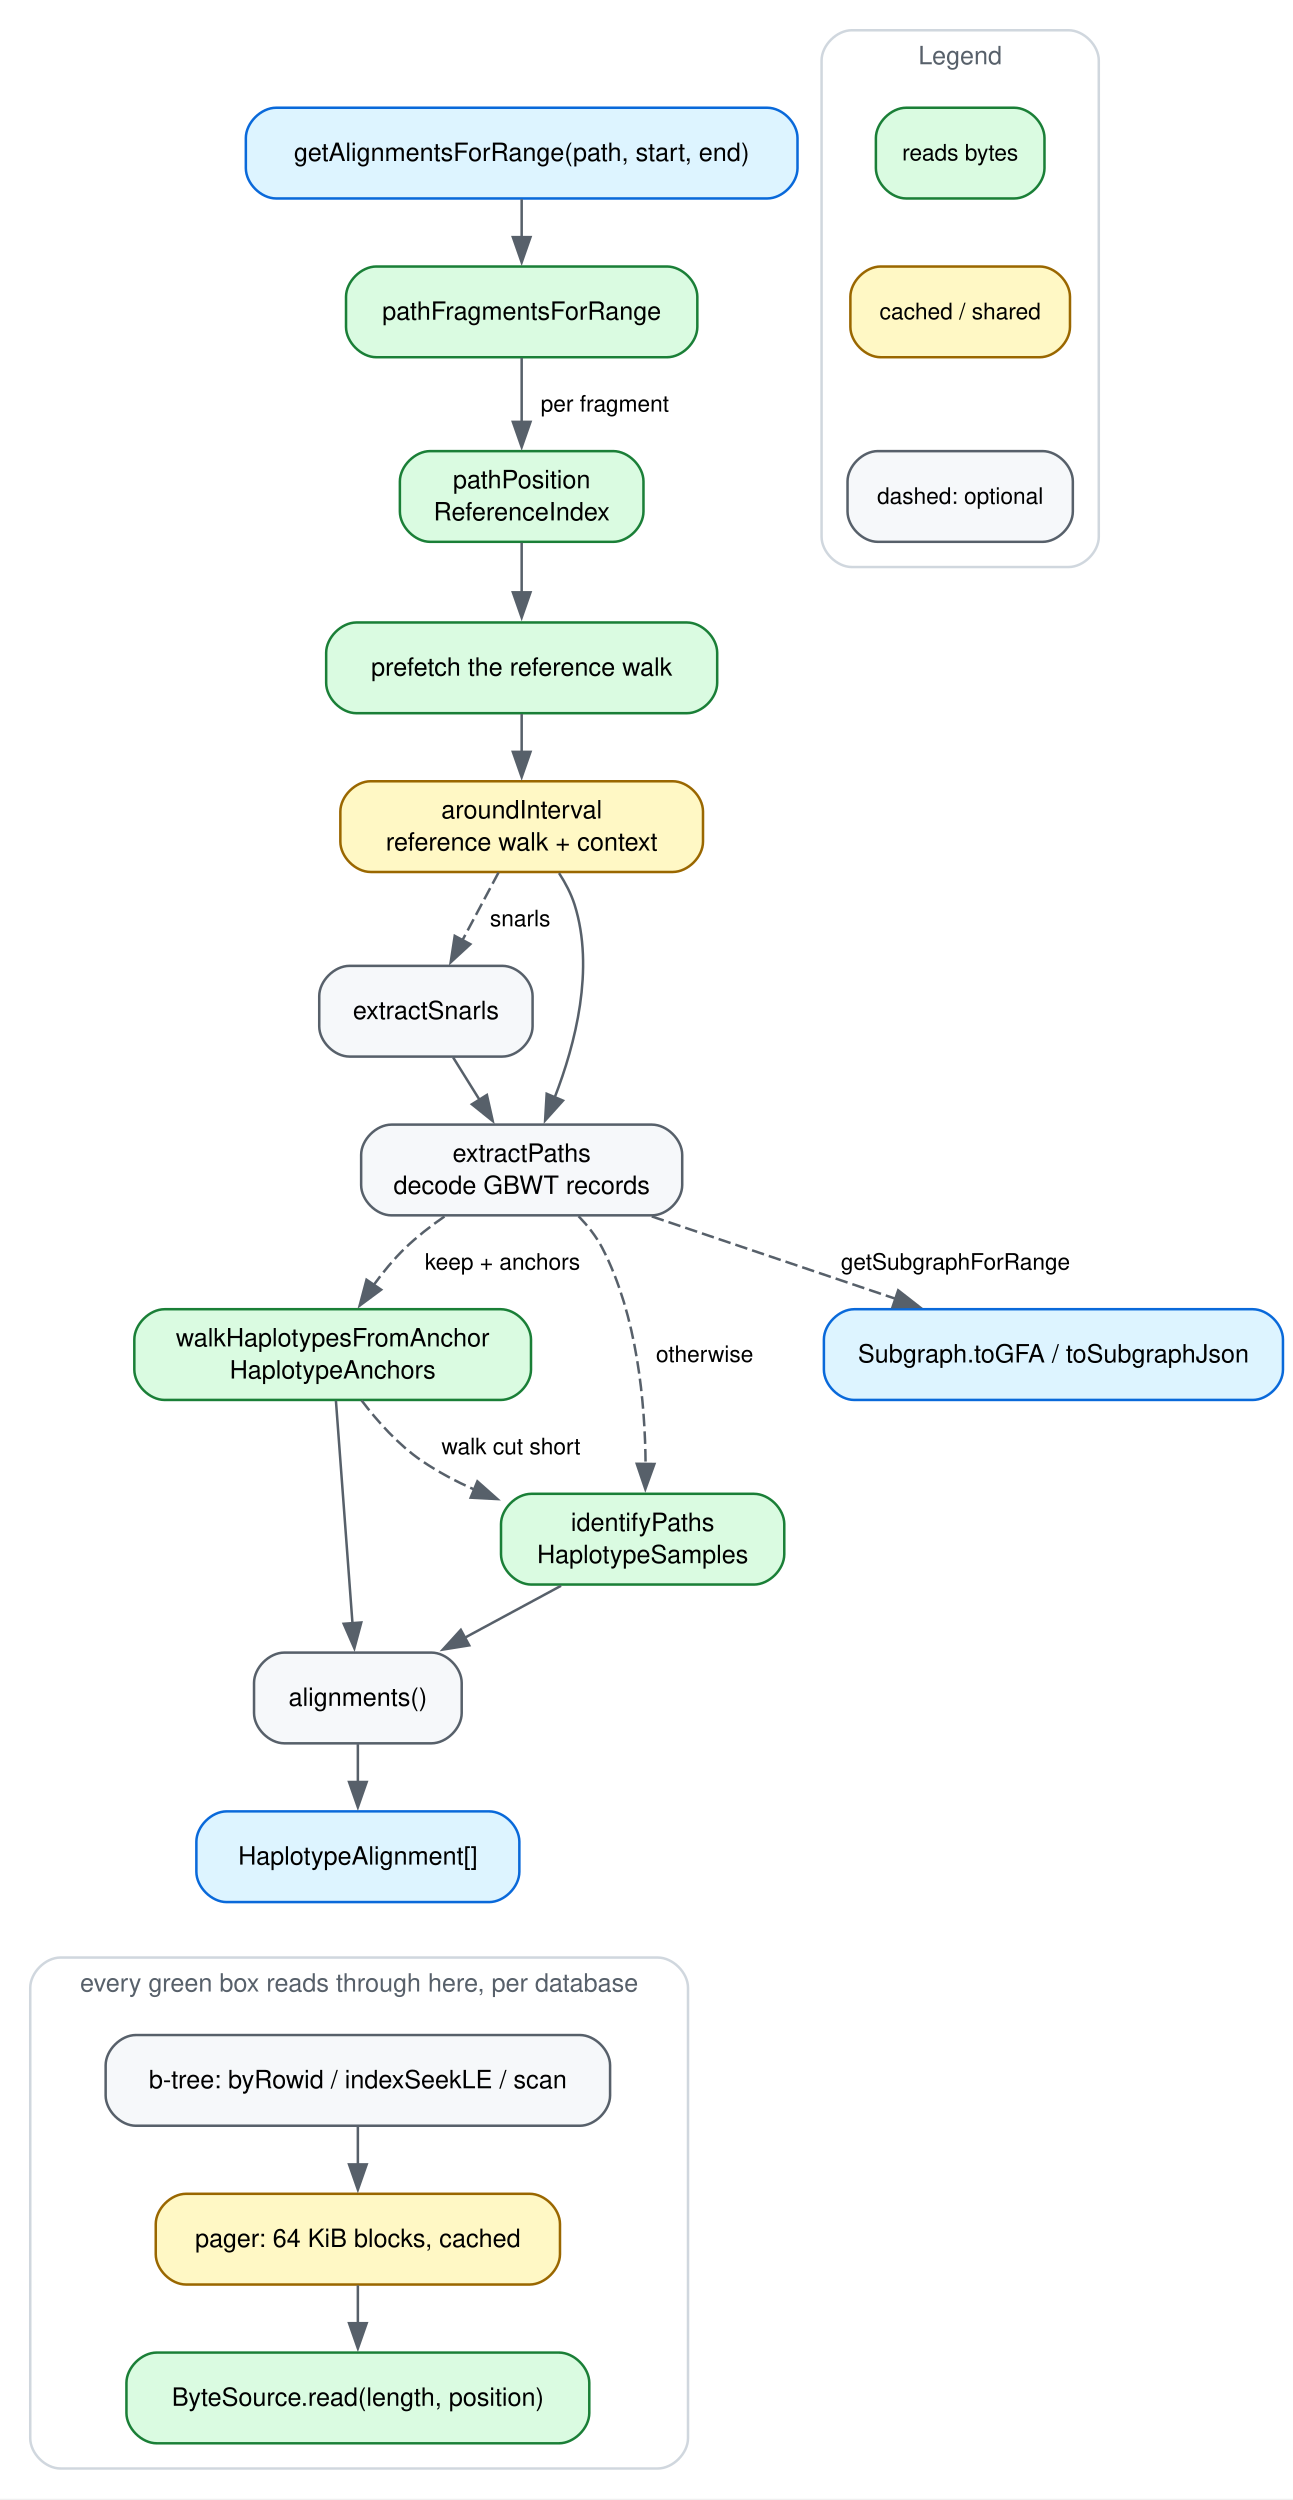
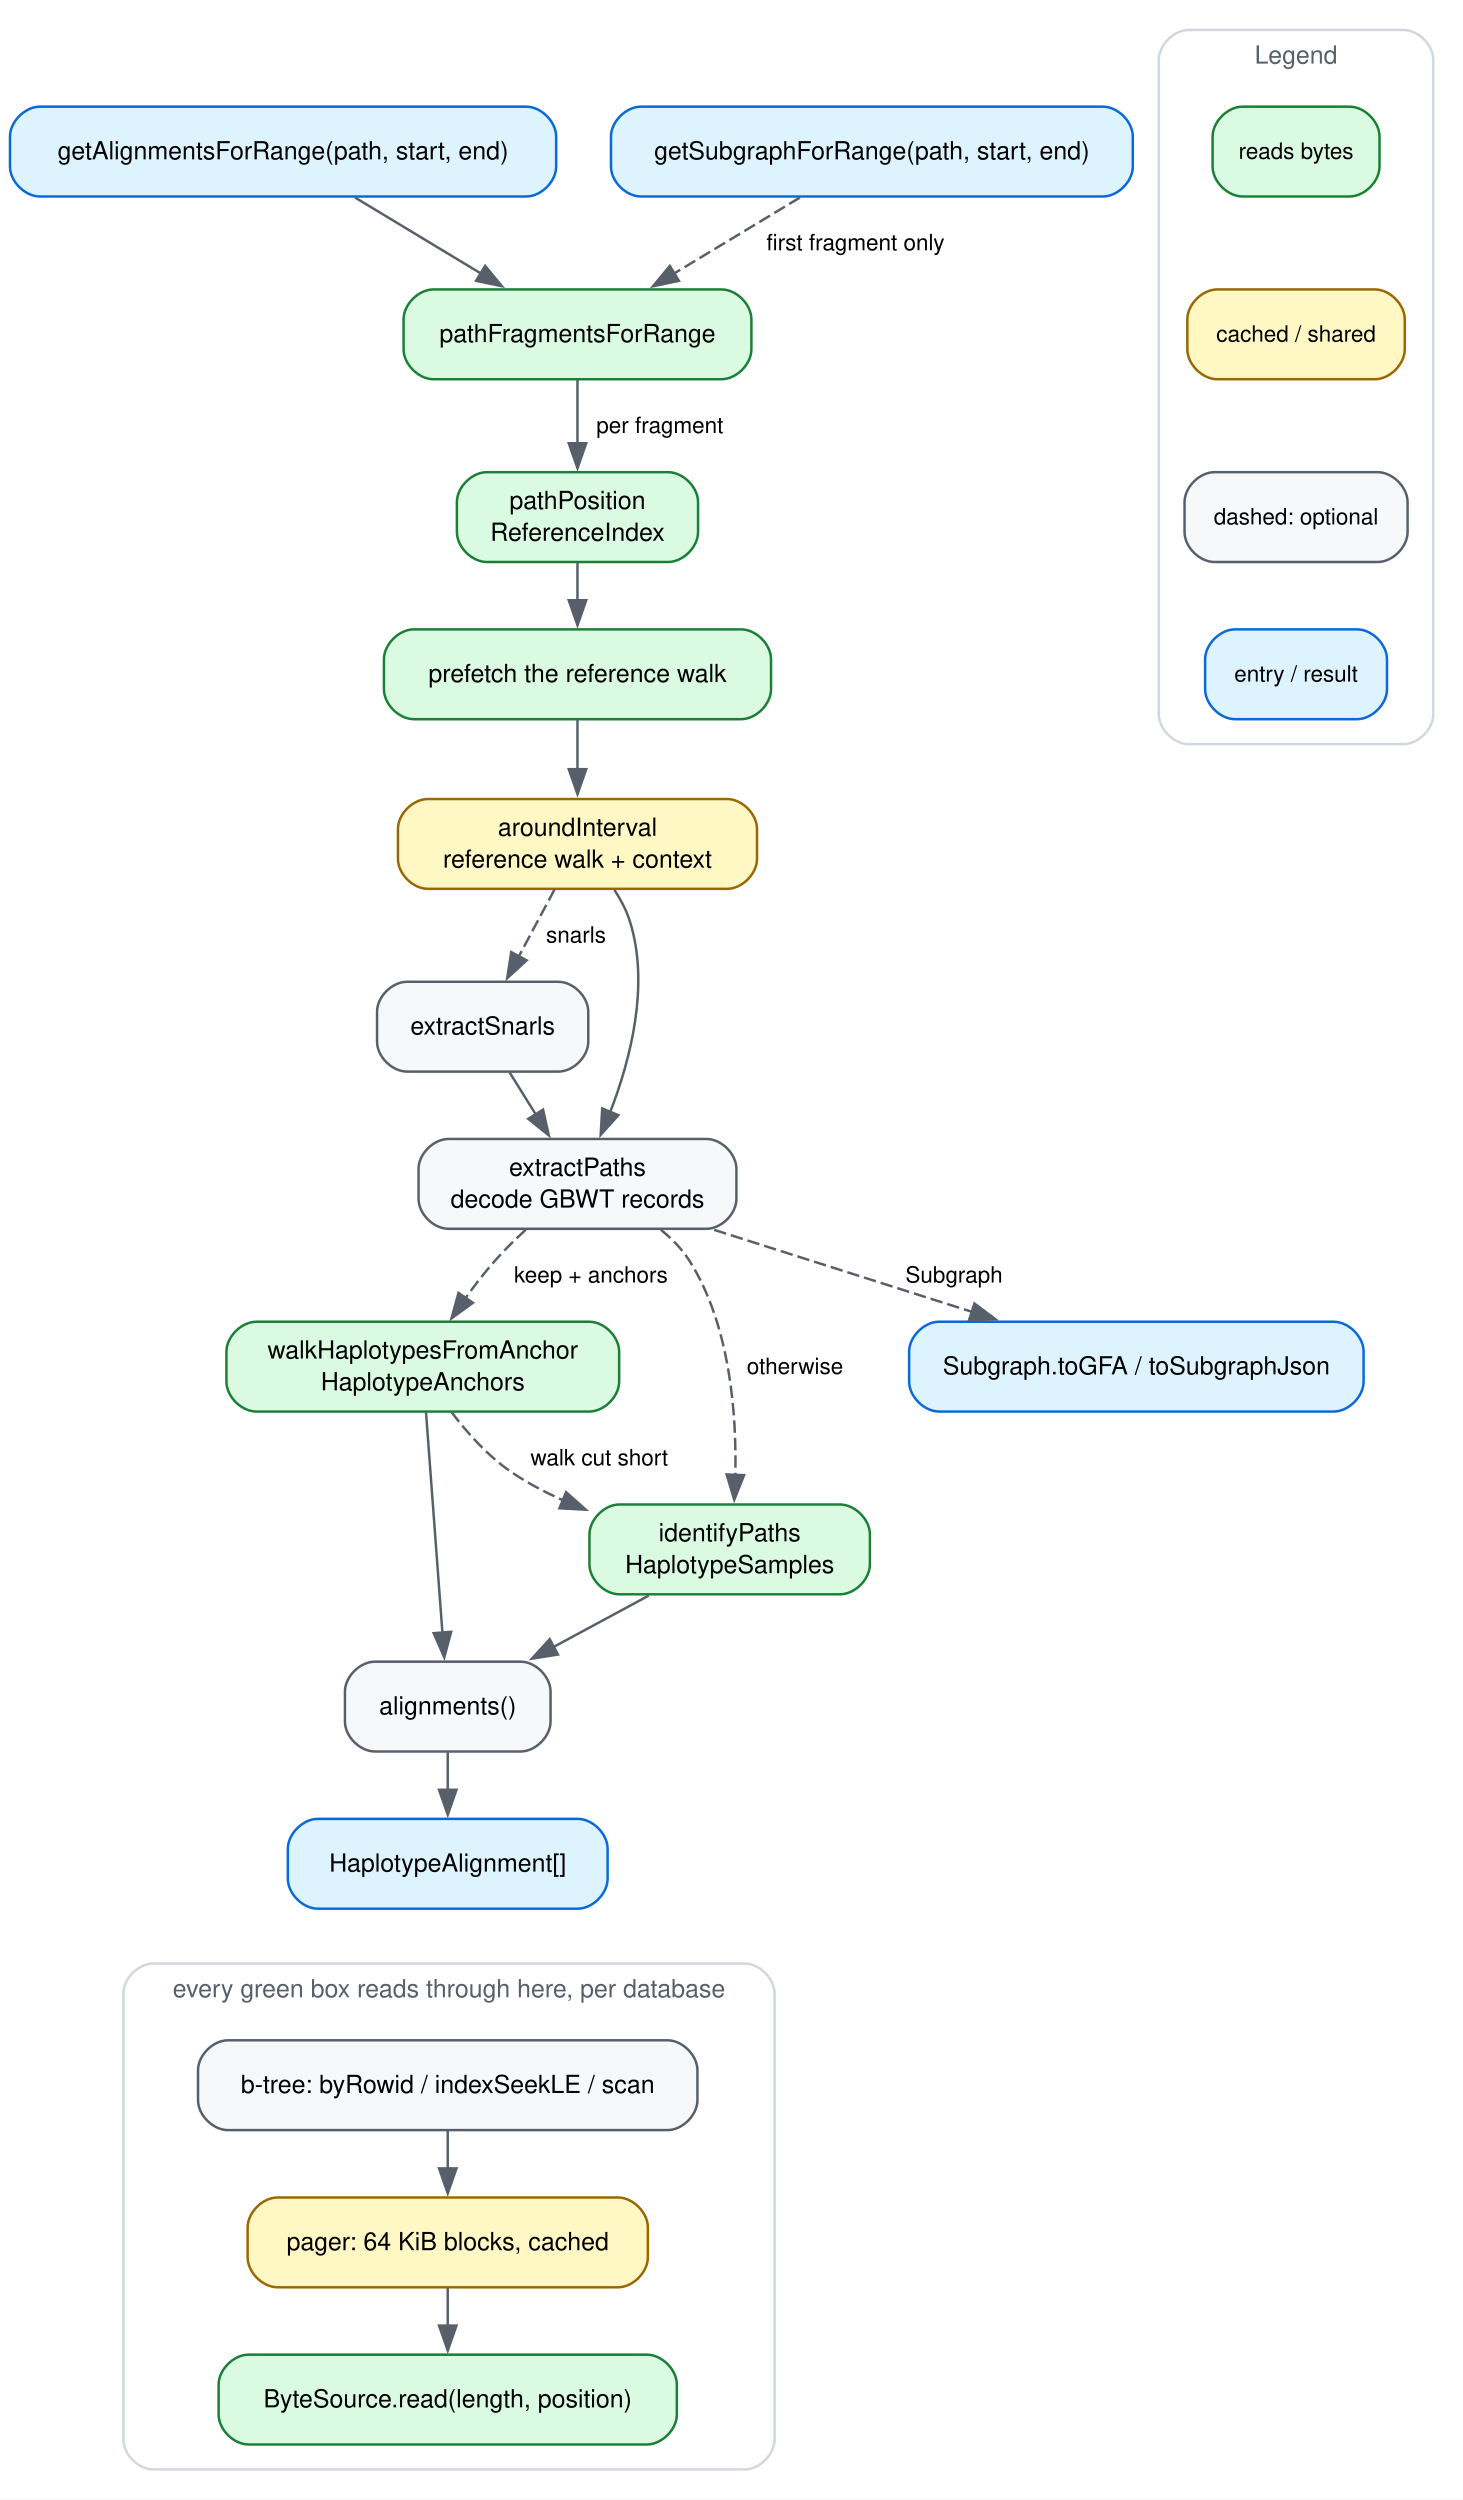
- <svg xmlns="http://www.w3.org/2000/svg" width="513pt" height="992pt" viewBox="0.00 0.00 513.00 992.00">
-   <g id="graph0" class="graph" transform="scale(1 1) rotate(0) translate(4 987.5)">
-     <polygon fill="white" stroke="none" points="-4,4 -4,-987.5 509.08,-987.5 509.08,4 -4,4" />
+ <svg xmlns="http://www.w3.org/2000/svg" width="586pt" height="1002pt" viewBox="0.00 0.00 586.00 1002.00">
+   <g id="graph0" class="graph" transform="scale(1 1) rotate(0) translate(4 997.75)">
+     <polygon fill="white" stroke="none" points="-4,4 -4,-997.75 582.46,-997.75 582.46,4 -4,4" />
    <g id="clust1" class="cluster">
-       <path fill="white" stroke="#d0d7de" d="M20,-8C20,-8 257,-8 257,-8 263,-8 269,-14 269,-20 269,-20 269,-198.75 269,-198.75 269,-204.75 263,-210.75 257,-210.75 257,-210.75 20,-210.75 20,-210.75 14,-210.75 8,-204.75 8,-198.75 8,-198.75 8,-20 8,-20 8,-14 14,-8 20,-8" />
-       <text xml:space="preserve" text-anchor="middle" x="138.5" y="-197.25" font-family="Helvetica,sans-Serif" font-size="10.00" fill="#57606a">every green box reads through here, per database</text>
+       <path fill="white" stroke="#d0d7de" d="M57.45,-8C57.45,-8 294.46,-8 294.46,-8 300.45,-8 306.45,-14 306.45,-20 306.45,-20 306.45,-198.75 306.45,-198.75 306.45,-204.75 300.45,-210.75 294.45,-210.75 294.45,-210.75 57.45,-210.75 57.45,-210.75 51.45,-210.75 45.45,-204.75 45.45,-198.75 45.45,-198.75 45.45,-20 45.45,-20 45.45,-14 51.45,-8 57.45,-8" />
+       <text xml:space="preserve" text-anchor="middle" x="175.95" y="-197.25" font-family="Helvetica,sans-Serif" font-size="10.00" fill="#57606a">every green box reads through here, per database</text>
    </g>
    <g id="clust2" class="cluster">
-       <path fill="white" stroke="#d0d7de" d="M334,-762.5C334,-762.5 420,-762.5 420,-762.5 426,-762.5 432,-768.5 432,-774.5 432,-774.5 432,-963.5 432,-963.5 432,-969.5 426,-975.5 420,-975.5 420,-975.5 334,-975.5 334,-975.5 328,-975.5 322,-969.5 322,-963.5 322,-963.5 322,-774.5 322,-774.5 322,-768.5 328,-762.5 334,-762.5" />
-       <text xml:space="preserve" text-anchor="middle" x="377" y="-962" font-family="Helvetica,sans-Serif" font-size="10.00" fill="#57606a">Legend</text>
+       <path fill="white" stroke="#d0d7de" d="M472.45,-699.5C472.45,-699.5 558.46,-699.5 558.46,-699.5 564.46,-699.5 570.46,-705.5 570.46,-711.5 570.46,-711.5 570.46,-973.75 570.46,-973.75 570.46,-979.75 564.46,-985.75 558.46,-985.75 558.46,-985.75 472.45,-985.75 472.45,-985.75 466.45,-985.75 460.45,-979.75 460.45,-973.75 460.45,-973.75 460.45,-711.5 460.45,-711.5 460.45,-705.5 466.45,-699.5 472.45,-699.5" />
+       <text xml:space="preserve" text-anchor="middle" x="515.46" y="-972.25" font-family="Helvetica,sans-Serif" font-size="10.00" fill="#57606a">Legend</text>
    </g>
    <g id="node1" class="node">
-       <path fill="#ddf4ff" stroke="#0969da" d="M300.45,-944.75C300.45,-944.75 105.55,-944.75 105.55,-944.75 99.55,-944.75 93.55,-938.75 93.55,-932.75 93.55,-932.75 93.55,-920.75 93.55,-920.75 93.55,-914.75 99.55,-908.75 105.55,-908.75 105.55,-908.75 300.45,-908.75 300.45,-908.75 306.45,-908.75 312.45,-914.75 312.45,-920.75 312.45,-920.75 312.45,-932.75 312.45,-932.75 312.45,-938.75 306.45,-944.75 300.45,-944.75" />
-       <text xml:space="preserve" text-anchor="middle" x="203" y="-923.62" font-family="Helvetica,sans-Serif" font-size="10.00">getAlignmentsForRange(path, start, end)</text>
+       <path fill="#ddf4ff" stroke="#0969da" d="M206.91,-955C206.91,-955 12,-955 12,-955 6,-955 0,-949 0,-943 0,-943 0,-931 0,-931 0,-925 6,-919 12,-919 12,-919 206.91,-919 206.91,-919 212.91,-919 218.91,-925 218.91,-931 218.91,-931 218.91,-943 218.91,-943 218.91,-949 212.91,-955 206.91,-955" />
+       <text xml:space="preserve" text-anchor="middle" x="109.45" y="-933.88" font-family="Helvetica,sans-Serif" font-size="10.00">getAlignmentsForRange(path, start, end)</text>
    </g>
    <g id="node2" class="node">
-       <path fill="#dafbe1" stroke="#1a7f37" d="M260.7,-881.75C260.7,-881.75 145.3,-881.75 145.3,-881.75 139.3,-881.75 133.3,-875.75 133.3,-869.75 133.3,-869.75 133.3,-857.75 133.3,-857.75 133.3,-851.75 139.3,-845.75 145.3,-845.75 145.3,-845.75 260.7,-845.75 260.7,-845.75 266.7,-845.75 272.7,-851.75 272.7,-857.75 272.7,-857.75 272.7,-869.75 272.7,-869.75 272.7,-875.75 266.7,-881.75 260.7,-881.75" />
-       <text xml:space="preserve" text-anchor="middle" x="203" y="-860.62" font-family="Helvetica,sans-Serif" font-size="10.00">pathFragmentsForRange</text>
+       <path fill="#dafbe1" stroke="#1a7f37" d="M285.16,-881.75C285.16,-881.75 169.75,-881.75 169.75,-881.75 163.75,-881.75 157.75,-875.75 157.75,-869.75 157.75,-869.75 157.75,-857.75 157.75,-857.75 157.75,-851.75 163.75,-845.75 169.75,-845.75 169.75,-845.75 285.16,-845.75 285.16,-845.75 291.16,-845.75 297.16,-851.75 297.16,-857.75 297.16,-857.75 297.16,-869.75 297.16,-869.75 297.16,-875.75 291.16,-881.75 285.16,-881.75" />
+       <text xml:space="preserve" text-anchor="middle" x="227.45" y="-860.62" font-family="Helvetica,sans-Serif" font-size="10.00">pathFragmentsForRange</text>
    </g>
    <g id="edge1" class="edge">
-       <path fill="none" stroke="#57606a" d="M203,-908.43C203,-903.63 203,-898.28 203,-893.02" />
-       <polygon fill="#57606a" stroke="#57606a" points="206.5,-893.41 203,-883.41 199.5,-893.41 206.5,-893.41" />
+       <path fill="none" stroke="#57606a" d="M138.32,-918.57C153.46,-909.43 172.23,-898.1 188.63,-888.2" />
+       <polygon fill="#57606a" stroke="#57606a" points="190.43,-891.19 197.18,-883.03 186.81,-885.2 190.43,-891.19" />
    </g>
    <g id="node3" class="node">
-       <path fill="#dafbe1" stroke="#1a7f37" d="M239.33,-808.5C239.33,-808.5 166.67,-808.5 166.67,-808.5 160.67,-808.5 154.67,-802.5 154.67,-796.5 154.67,-796.5 154.67,-784.5 154.67,-784.5 154.67,-778.5 160.67,-772.5 166.67,-772.5 166.67,-772.5 239.33,-772.5 239.33,-772.5 245.33,-772.5 251.33,-778.5 251.33,-784.5 251.33,-784.5 251.33,-796.5 251.33,-796.5 251.33,-802.5 245.33,-808.5 239.33,-808.5" />
-       <text xml:space="preserve" text-anchor="middle" x="203" y="-793.75" font-family="Helvetica,sans-Serif" font-size="10.00">pathPosition</text>
-       <text xml:space="preserve" text-anchor="middle" x="203" y="-781" font-family="Helvetica,sans-Serif" font-size="10.00">ReferenceIndex</text>
+       <path fill="#dafbe1" stroke="#1a7f37" d="M263.78,-808.5C263.78,-808.5 191.12,-808.5 191.12,-808.5 185.12,-808.5 179.12,-802.5 179.12,-796.5 179.12,-796.5 179.12,-784.5 179.12,-784.5 179.12,-778.5 185.12,-772.5 191.12,-772.5 191.12,-772.5 263.78,-772.5 263.78,-772.5 269.78,-772.5 275.78,-778.5 275.78,-784.5 275.78,-784.5 275.78,-796.5 275.78,-796.5 275.78,-802.5 269.78,-808.5 263.78,-808.5" />
+       <text xml:space="preserve" text-anchor="middle" x="227.45" y="-793.75" font-family="Helvetica,sans-Serif" font-size="10.00">pathPosition</text>
+       <text xml:space="preserve" text-anchor="middle" x="227.45" y="-781" font-family="Helvetica,sans-Serif" font-size="10.00">ReferenceIndex</text>
+     </g>
+     <g id="edge3" class="edge">
+       <path fill="none" stroke="#57606a" d="M227.45,-845.5C227.45,-837.8 227.45,-828.52 227.45,-819.84" />
+       <polygon fill="#57606a" stroke="#57606a" points="230.96,-820.1 227.46,-810.1 223.96,-820.1 230.96,-820.1" />
+       <text xml:space="preserve" text-anchor="middle" x="260.45" y="-824.2" font-family="Helvetica,sans-Serif" font-size="9.00"> per fragment </text>
+     </g>
+     <g id="node4" class="node">
+       <path fill="#dafbe1" stroke="#1a7f37" d="M293.03,-745.5C293.03,-745.5 161.88,-745.5 161.88,-745.5 155.88,-745.5 149.88,-739.5 149.88,-733.5 149.88,-733.5 149.88,-721.5 149.88,-721.5 149.88,-715.5 155.88,-709.5 161.88,-709.5 161.88,-709.5 293.03,-709.5 293.03,-709.5 299.03,-709.5 305.03,-715.5 305.03,-721.5 305.03,-721.5 305.03,-733.5 305.03,-733.5 305.03,-739.5 299.03,-745.5 293.03,-745.5" />
+       <text xml:space="preserve" text-anchor="middle" x="227.45" y="-724.38" font-family="Helvetica,sans-Serif" font-size="10.00">prefetch the reference walk</text>
+     </g>
+     <g id="edge4" class="edge">
+       <path fill="none" stroke="#57606a" d="M227.45,-772.18C227.45,-767.38 227.45,-762.03 227.45,-756.77" />
+       <polygon fill="#57606a" stroke="#57606a" points="230.96,-757.16 227.46,-747.16 223.96,-757.16 230.96,-757.16" />
+     </g>
+     <g id="node5" class="node">
+       <path fill="#fff8c5" stroke="#9a6700" d="M287.41,-677.5C287.41,-677.5 167.5,-677.5 167.5,-677.5 161.5,-677.5 155.5,-671.5 155.5,-665.5 155.5,-665.5 155.5,-653.5 155.5,-653.5 155.5,-647.5 161.5,-641.5 167.5,-641.5 167.5,-641.5 287.41,-641.5 287.41,-641.5 293.41,-641.5 299.41,-647.5 299.41,-653.5 299.41,-653.5 299.41,-665.5 299.41,-665.5 299.41,-671.5 293.41,-677.5 287.41,-677.5" />
+       <text xml:space="preserve" text-anchor="middle" x="227.45" y="-662.75" font-family="Helvetica,sans-Serif" font-size="10.00">aroundInterval</text>
+       <text xml:space="preserve" text-anchor="middle" x="227.45" y="-650" font-family="Helvetica,sans-Serif" font-size="10.00">reference walk + context</text>
+     </g>
+     <g id="edge5" class="edge">
+       <path fill="none" stroke="#57606a" d="M227.45,-709.16C227.45,-703.07 227.45,-696.05 227.45,-689.28" />
+       <polygon fill="#57606a" stroke="#57606a" points="230.96,-689.47 227.46,-679.47 223.96,-689.47 230.96,-689.47" />
+     </g>
+     <g id="node6" class="node">
+       <path fill="#f6f8fa" stroke="#57606a" d="M219.78,-604.25C219.78,-604.25 159.12,-604.25 159.12,-604.25 153.12,-604.25 147.12,-598.25 147.12,-592.25 147.12,-592.25 147.12,-580.25 147.12,-580.25 147.12,-574.25 153.12,-568.25 159.12,-568.25 159.12,-568.25 219.78,-568.25 219.78,-568.25 225.78,-568.25 231.78,-574.25 231.78,-580.25 231.78,-580.25 231.78,-592.25 231.78,-592.25 231.78,-598.25 225.78,-604.25 219.78,-604.25" />
+       <text xml:space="preserve" text-anchor="middle" x="189.45" y="-583.12" font-family="Helvetica,sans-Serif" font-size="10.00">extractSnarls</text>
+     </g>
+     <g id="edge6" class="edge">
+       <path fill="none" stroke="#57606a" stroke-dasharray="5,2" d="M218.26,-641.25C213.96,-633.2 208.75,-623.42 203.94,-614.41" />
+       <polygon fill="#57606a" stroke="#57606a" points="207.08,-612.85 199.28,-605.67 200.9,-616.14 207.08,-612.85" />
+       <text xml:space="preserve" text-anchor="middle" x="226.86" y="-619.95" font-family="Helvetica,sans-Serif" font-size="9.00"> snarls </text>
+     </g>
+     <g id="node7" class="node">
+       <path fill="#f6f8fa" stroke="#57606a" d="M279.16,-541.25C279.16,-541.25 175.75,-541.25 175.75,-541.25 169.75,-541.25 163.75,-535.25 163.75,-529.25 163.75,-529.25 163.75,-517.25 163.75,-517.25 163.75,-511.25 169.75,-505.25 175.75,-505.25 175.75,-505.25 279.16,-505.25 279.16,-505.25 285.16,-505.25 291.16,-511.25 291.16,-517.25 291.16,-517.25 291.16,-529.25 291.16,-529.25 291.16,-535.25 285.16,-541.25 279.16,-541.25" />
+       <text xml:space="preserve" text-anchor="middle" x="227.45" y="-526.5" font-family="Helvetica,sans-Serif" font-size="10.00">extractPaths</text>
+       <text xml:space="preserve" text-anchor="middle" x="227.45" y="-513.75" font-family="Helvetica,sans-Serif" font-size="10.00">decode GBWT records</text>
+     </g>
+     <g id="edge7" class="edge">
+       <path fill="none" stroke="#57606a" d="M242.27,-641.05C244.82,-637.15 247.08,-632.87 248.45,-628.5 256.45,-603.13 248.79,-573.29 240.57,-552.05" />
+       <polygon fill="#57606a" stroke="#57606a" points="243.83,-550.78 236.75,-542.9 237.37,-553.48 243.83,-550.78" />
+     </g>
+     <g id="edge8" class="edge">
+       <path fill="none" stroke="#57606a" d="M200.24,-567.93C203.56,-562.61 207.29,-556.62 210.9,-550.82" />
+       <polygon fill="#57606a" stroke="#57606a" points="213.65,-553.02 215.97,-542.68 207.71,-549.32 213.65,-553.02" />
+     </g>
+     <g id="node8" class="node">
+       <path fill="#dafbe1" stroke="#1a7f37" d="M232.16,-468C232.16,-468 98.75,-468 98.75,-468 92.75,-468 86.75,-462 86.75,-456 86.75,-456 86.75,-444 86.75,-444 86.75,-438 92.75,-432 98.75,-432 98.75,-432 232.16,-432 232.16,-432 238.16,-432 244.16,-438 244.16,-444 244.16,-444 244.16,-456 244.16,-456 244.16,-462 238.16,-468 232.16,-468" />
+       <text xml:space="preserve" text-anchor="middle" x="165.45" y="-453.25" font-family="Helvetica,sans-Serif" font-size="10.00">walkHaplotypesFromAnchor</text>
+       <text xml:space="preserve" text-anchor="middle" x="165.45" y="-440.5" font-family="Helvetica,sans-Serif" font-size="10.00">HaplotypeAnchors</text>
+     </g>
+     <g id="edge9" class="edge">
+       <path fill="none" stroke="#57606a" stroke-dasharray="5,2" d="M206.7,-504.86C202.39,-500.89 198.01,-496.57 194.2,-492.25 190.19,-487.7 186.24,-482.58 182.61,-477.54" />
+       <polygon fill="#57606a" stroke="#57606a" points="185.52,-475.59 176.96,-469.35 179.76,-479.57 185.52,-475.59" />
+       <text xml:space="preserve" text-anchor="middle" x="232.83" y="-483.7" font-family="Helvetica,sans-Serif" font-size="9.00"> keep + anchors </text>
+     </g>
+     <g id="node9" class="node">
+       <path fill="#dafbe1" stroke="#1a7f37" d="M332.66,-394.75C332.66,-394.75 244.25,-394.75 244.25,-394.75 238.25,-394.75 232.25,-388.75 232.25,-382.75 232.25,-382.75 232.25,-370.75 232.25,-370.75 232.25,-364.75 238.25,-358.75 244.25,-358.75 244.25,-358.75 332.66,-358.75 332.66,-358.75 338.66,-358.75 344.66,-364.75 344.66,-370.75 344.66,-370.75 344.66,-382.75 344.66,-382.75 344.66,-388.75 338.66,-394.75 332.66,-394.75" />
+       <text xml:space="preserve" text-anchor="middle" x="288.45" y="-380" font-family="Helvetica,sans-Serif" font-size="10.00">identifyPaths</text>
+       <text xml:space="preserve" text-anchor="middle" x="288.45" y="-367.25" font-family="Helvetica,sans-Serif" font-size="10.00">HaplotypeSamples</text>
+     </g>
+     <g id="edge10" class="edge">
+       <path fill="none" stroke="#57606a" stroke-dasharray="5,2" d="M260.93,-504.81C265.39,-501.2 269.46,-497.02 272.45,-492.25 288.62,-466.51 291.26,-431.16 290.72,-406.58" />
+       <polygon fill="#57606a" stroke="#57606a" points="294.22,-406.49 290.29,-396.65 287.23,-406.79 294.22,-406.49" />
+       <text xml:space="preserve" text-anchor="middle" x="314.64" y="-447.07" font-family="Helvetica,sans-Serif" font-size="9.00"> otherwise </text>
+     </g>
+     <g id="node13" class="node">
+       <path fill="#ddf4ff" stroke="#0969da" d="M530.53,-468C530.53,-468 372.38,-468 372.38,-468 366.38,-468 360.38,-462 360.38,-456 360.38,-456 360.38,-444 360.38,-444 360.38,-438 366.38,-432 372.38,-432 372.38,-432 530.53,-432 530.53,-432 536.53,-432 542.53,-438 542.53,-444 542.53,-444 542.53,-456 542.53,-456 542.53,-462 536.53,-468 530.53,-468" />
+       <text xml:space="preserve" text-anchor="middle" x="451.45" y="-446.88" font-family="Helvetica,sans-Serif" font-size="10.00">Subgraph.toGFA / toSubgraphJson</text>
+     </g>
+     <g id="edge15" class="edge">
+       <path fill="none" stroke="#57606a" stroke-dasharray="5,2" d="M282.25,-504.82C313.44,-494.9 352.71,-482.41 385.57,-471.96" />
+       <polygon fill="#57606a" stroke="#57606a" points="386.54,-475.32 395.01,-468.96 384.41,-468.65 386.54,-475.32" />
+       <text xml:space="preserve" text-anchor="middle" x="378.37" y="-483.7" font-family="Helvetica,sans-Serif" font-size="9.00"> Subgraph </text>
+     </g>
+     <g id="edge13" class="edge">
+       <path fill="none" stroke="#57606a" stroke-dasharray="5,2" d="M176.92,-431.83C183.18,-423.57 191.57,-414.11 200.95,-407.75 207.37,-403.4 214.48,-399.63 221.79,-396.37" />
+       <polygon fill="#57606a" stroke="#57606a" points="222.88,-399.7 230.8,-392.67 220.22,-393.23 222.88,-399.7" />
+       <text xml:space="preserve" text-anchor="middle" x="236.2" y="-410.45" font-family="Helvetica,sans-Serif" font-size="9.00"> walk cut short </text>
+     </g>
+     <g id="node10" class="node">
+       <path fill="#f6f8fa" stroke="#57606a" d="M204.66,-331.75C204.66,-331.75 146.25,-331.75 146.25,-331.75 140.25,-331.75 134.25,-325.75 134.25,-319.75 134.25,-319.75 134.25,-307.75 134.25,-307.75 134.25,-301.75 140.25,-295.75 146.25,-295.75 146.25,-295.75 204.66,-295.75 204.66,-295.75 210.66,-295.75 216.66,-301.75 216.66,-307.75 216.66,-307.75 216.66,-319.75 216.66,-319.75 216.66,-325.75 210.66,-331.75 204.66,-331.75" />
+       <text xml:space="preserve" text-anchor="middle" x="175.45" y="-310.62" font-family="Helvetica,sans-Serif" font-size="10.00">alignments()</text>
+     </g>
+     <g id="edge11" class="edge">
+       <path fill="none" stroke="#57606a" d="M166.74,-431.72C168.41,-409.37 171.33,-370.12 173.33,-343.3" />
+       <polygon fill="#57606a" stroke="#57606a" points="176.81,-343.7 174.06,-333.47 169.83,-343.18 176.81,-343.7" />
+     </g>
+     <g id="edge12" class="edge">
+       <path fill="none" stroke="#57606a" d="M256.07,-358.27C244.13,-351.82 230.43,-344.43 217.74,-337.58" />
+       <polygon fill="#57606a" stroke="#57606a" points="219.64,-334.62 209.17,-332.95 216.31,-340.78 219.64,-334.62" />
+     </g>
+     <g id="node11" class="node">
+       <path fill="#ddf4ff" stroke="#0969da" d="M227.53,-268.75C227.53,-268.75 123.38,-268.75 123.38,-268.75 117.38,-268.75 111.37,-262.75 111.37,-256.75 111.37,-256.75 111.37,-244.75 111.37,-244.75 111.37,-238.75 117.37,-232.75 123.37,-232.75 123.37,-232.75 227.53,-232.75 227.53,-232.75 233.53,-232.75 239.53,-238.75 239.53,-244.75 239.53,-244.75 239.53,-256.75 239.53,-256.75 239.53,-262.75 233.53,-268.75 227.53,-268.75" />
+       <text xml:space="preserve" text-anchor="middle" x="175.45" y="-247.62" font-family="Helvetica,sans-Serif" font-size="10.00">HaplotypeAlignment[]</text>
+     </g>
+     <g id="edge14" class="edge">
+       <path fill="none" stroke="#57606a" d="M175.45,-295.43C175.45,-290.63 175.45,-285.28 175.45,-280.02" />
+       <polygon fill="#57606a" stroke="#57606a" points="178.96,-280.41 175.46,-270.41 171.96,-280.41 178.96,-280.41" />
+     </g>
+     <g id="node14" class="node">
+       <path fill="#f6f8fa" stroke="#57606a" d="M263.53,-180C263.53,-180 87.38,-180 87.38,-180 81.38,-180 75.37,-174 75.37,-168 75.37,-168 75.37,-156 75.37,-156 75.37,-150 81.37,-144 87.37,-144 87.37,-144 263.53,-144 263.53,-144 269.53,-144 275.53,-150 275.53,-156 275.53,-156 275.53,-168 275.53,-168 275.53,-174 269.53,-180 263.53,-180" />
+       <text xml:space="preserve" text-anchor="middle" x="175.45" y="-158.88" font-family="Helvetica,sans-Serif" font-size="10.00">b-tree: byRowid / indexSeekLE / scan</text>
+     </g>
+     <g id="node12" class="node">
+       <path fill="#ddf4ff" stroke="#0969da" d="M438.03,-955C438.03,-955 252.88,-955 252.88,-955 246.88,-955 240.88,-949 240.88,-943 240.88,-943 240.88,-931 240.88,-931 240.88,-925 246.88,-919 252.88,-919 252.88,-919 438.03,-919 438.03,-919 444.03,-919 450.03,-925 450.03,-931 450.03,-931 450.03,-943 450.03,-943 450.03,-949 444.03,-955 438.03,-955" />
+       <text xml:space="preserve" text-anchor="middle" x="345.45" y="-933.88" font-family="Helvetica,sans-Serif" font-size="10.00">getSubgraphForRange(path, start, end)</text>
    </g>
    <g id="edge2" class="edge">
-       <path fill="none" stroke="#57606a" d="M203,-845.5C203,-837.8 203,-828.52 203,-819.84" />
-       <polygon fill="#57606a" stroke="#57606a" points="206.5,-820.1 203,-810.1 199.5,-820.1 206.5,-820.1" />
-       <text xml:space="preserve" text-anchor="middle" x="236" y="-824.2" font-family="Helvetica,sans-Serif" font-size="9.00"> per fragment </text>
-     </g>
-     <g id="node4" class="node">
-       <path fill="#dafbe1" stroke="#1a7f37" d="M268.58,-740.5C268.58,-740.5 137.42,-740.5 137.42,-740.5 131.42,-740.5 125.42,-734.5 125.42,-728.5 125.42,-728.5 125.42,-716.5 125.42,-716.5 125.42,-710.5 131.42,-704.5 137.42,-704.5 137.42,-704.5 268.58,-704.5 268.58,-704.5 274.58,-704.5 280.58,-710.5 280.58,-716.5 280.58,-716.5 280.58,-728.5 280.58,-728.5 280.58,-734.5 274.58,-740.5 268.58,-740.5" />
-       <text xml:space="preserve" text-anchor="middle" x="203" y="-719.38" font-family="Helvetica,sans-Serif" font-size="10.00">prefetch the reference walk</text>
-     </g>
-     <g id="edge3" class="edge">
-       <path fill="none" stroke="#57606a" d="M203,-772.16C203,-766.07 203,-759.05 203,-752.28" />
-       <polygon fill="#57606a" stroke="#57606a" points="206.5,-752.47 203,-742.47 199.5,-752.47 206.5,-752.47" />
-     </g>
-     <g id="node5" class="node">
-       <path fill="#fff8c5" stroke="#9a6700" d="M262.95,-677.5C262.95,-677.5 143.05,-677.5 143.05,-677.5 137.05,-677.5 131.05,-671.5 131.05,-665.5 131.05,-665.5 131.05,-653.5 131.05,-653.5 131.05,-647.5 137.05,-641.5 143.05,-641.5 143.05,-641.5 262.95,-641.5 262.95,-641.5 268.95,-641.5 274.95,-647.5 274.95,-653.5 274.95,-653.5 274.95,-665.5 274.95,-665.5 274.95,-671.5 268.95,-677.5 262.95,-677.5" />
-       <text xml:space="preserve" text-anchor="middle" x="203" y="-662.75" font-family="Helvetica,sans-Serif" font-size="10.00">aroundInterval</text>
-       <text xml:space="preserve" text-anchor="middle" x="203" y="-650" font-family="Helvetica,sans-Serif" font-size="10.00">reference walk + context</text>
-     </g>
-     <g id="edge4" class="edge">
-       <path fill="none" stroke="#57606a" d="M203,-704.18C203,-699.38 203,-694.03 203,-688.77" />
-       <polygon fill="#57606a" stroke="#57606a" points="206.5,-689.16 203,-679.16 199.5,-689.16 206.5,-689.16" />
-     </g>
-     <g id="node6" class="node">
-       <path fill="#f6f8fa" stroke="#57606a" d="M195.33,-604.25C195.33,-604.25 134.67,-604.25 134.67,-604.25 128.67,-604.25 122.67,-598.25 122.67,-592.25 122.67,-592.25 122.67,-580.25 122.67,-580.25 122.67,-574.25 128.67,-568.25 134.67,-568.25 134.67,-568.25 195.33,-568.25 195.33,-568.25 201.33,-568.25 207.33,-574.25 207.33,-580.25 207.33,-580.25 207.33,-592.25 207.33,-592.25 207.33,-598.25 201.33,-604.25 195.33,-604.25" />
-       <text xml:space="preserve" text-anchor="middle" x="165" y="-583.12" font-family="Helvetica,sans-Serif" font-size="10.00">extractSnarls</text>
-     </g>
-     <g id="edge5" class="edge">
-       <path fill="none" stroke="#57606a" stroke-dasharray="5,2" d="M193.8,-641.25C189.51,-633.2 184.29,-623.42 179.49,-614.41" />
-       <polygon fill="#57606a" stroke="#57606a" points="182.62,-612.85 174.83,-605.67 176.44,-616.14 182.62,-612.85" />
-       <text xml:space="preserve" text-anchor="middle" x="202.4" y="-619.95" font-family="Helvetica,sans-Serif" font-size="9.00"> snarls </text>
-     </g>
-     <g id="node7" class="node">
-       <path fill="#f6f8fa" stroke="#57606a" d="M254.7,-541.25C254.7,-541.25 151.3,-541.25 151.3,-541.25 145.3,-541.25 139.3,-535.25 139.3,-529.25 139.3,-529.25 139.3,-517.25 139.3,-517.25 139.3,-511.25 145.3,-505.25 151.3,-505.25 151.3,-505.25 254.7,-505.25 254.7,-505.25 260.7,-505.25 266.7,-511.25 266.7,-517.25 266.7,-517.25 266.7,-529.25 266.7,-529.25 266.7,-535.25 260.7,-541.25 254.7,-541.25" />
-       <text xml:space="preserve" text-anchor="middle" x="203" y="-526.5" font-family="Helvetica,sans-Serif" font-size="10.00">extractPaths</text>
-       <text xml:space="preserve" text-anchor="middle" x="203" y="-513.75" font-family="Helvetica,sans-Serif" font-size="10.00">decode GBWT records</text>
-     </g>
-     <g id="edge6" class="edge">
-       <path fill="none" stroke="#57606a" d="M217.82,-641.05C220.36,-637.15 222.62,-632.87 224,-628.5 232,-603.13 224.34,-573.29 216.11,-552.05" />
-       <polygon fill="#57606a" stroke="#57606a" points="219.38,-550.78 212.3,-542.9 212.92,-553.48 219.38,-550.78" />
-     </g>
-     <g id="edge7" class="edge">
-       <path fill="none" stroke="#57606a" d="M175.79,-567.93C179.11,-562.61 182.84,-556.62 186.45,-550.82" />
-       <polygon fill="#57606a" stroke="#57606a" points="189.2,-553.02 191.52,-542.68 183.26,-549.32 189.2,-553.02" />
-     </g>
-     <g id="node8" class="node">
-       <path fill="#dafbe1" stroke="#1a7f37" d="M194.7,-468C194.7,-468 61.3,-468 61.3,-468 55.3,-468 49.3,-462 49.3,-456 49.3,-456 49.3,-444 49.3,-444 49.3,-438 55.3,-432 61.3,-432 61.3,-432 194.7,-432 194.7,-432 200.7,-432 206.7,-438 206.7,-444 206.7,-444 206.7,-456 206.7,-456 206.7,-462 200.7,-468 194.7,-468" />
-       <text xml:space="preserve" text-anchor="middle" x="128" y="-453.25" font-family="Helvetica,sans-Serif" font-size="10.00">walkHaplotypesFromAnchor</text>
-       <text xml:space="preserve" text-anchor="middle" x="128" y="-440.5" font-family="Helvetica,sans-Serif" font-size="10.00">HaplotypeAnchors</text>
-     </g>
-     <g id="edge8" class="edge">
-       <path fill="none" stroke="#57606a" stroke-dasharray="5,2" d="M172.37,-504.8C166.88,-501.01 161.43,-496.77 156.75,-492.25 152.2,-487.85 147.92,-482.63 144.13,-477.42" />
-       <polygon fill="#57606a" stroke="#57606a" points="147.23,-475.75 138.71,-469.45 141.44,-479.69 147.23,-475.75" />
-       <text xml:space="preserve" text-anchor="middle" x="195.38" y="-483.7" font-family="Helvetica,sans-Serif" font-size="9.00"> keep + anchors </text>
-     </g>
-     <g id="node9" class="node">
-       <path fill="#dafbe1" stroke="#1a7f37" d="M295.2,-394.75C295.2,-394.75 206.8,-394.75 206.8,-394.75 200.8,-394.75 194.8,-388.75 194.8,-382.75 194.8,-382.75 194.8,-370.75 194.8,-370.75 194.8,-364.75 200.8,-358.75 206.8,-358.75 206.8,-358.75 295.2,-358.75 295.2,-358.75 301.2,-358.75 307.2,-364.75 307.2,-370.75 307.2,-370.75 307.2,-382.75 307.2,-382.75 307.2,-388.75 301.2,-394.75 295.2,-394.75" />
-       <text xml:space="preserve" text-anchor="middle" x="251" y="-380" font-family="Helvetica,sans-Serif" font-size="10.00">identifyPaths</text>
-       <text xml:space="preserve" text-anchor="middle" x="251" y="-367.25" font-family="Helvetica,sans-Serif" font-size="10.00">HaplotypeSamples</text>
-     </g>
-     <g id="edge9" class="edge">
-       <path fill="none" stroke="#57606a" stroke-dasharray="5,2" d="M225.57,-504.91C229.24,-501.12 232.62,-496.85 235,-492.25 248.91,-465.42 251.99,-430.54 252.17,-406.37" />
-       <polygon fill="#57606a" stroke="#57606a" points="255.67,-406.59 252.07,-396.63 248.67,-406.67 255.67,-406.59" />
-       <text xml:space="preserve" text-anchor="middle" x="275.6" y="-447.07" font-family="Helvetica,sans-Serif" font-size="9.00"> otherwise </text>
-     </g>
-     <g id="node12" class="node">
-       <path fill="#ddf4ff" stroke="#0969da" d="M493.08,-468C493.08,-468 334.92,-468 334.92,-468 328.92,-468 322.92,-462 322.92,-456 322.92,-456 322.92,-444 322.92,-444 322.92,-438 328.92,-432 334.92,-432 334.92,-432 493.08,-432 493.08,-432 499.08,-432 505.08,-438 505.08,-444 505.08,-444 505.08,-456 505.08,-456 505.08,-462 499.08,-468 493.08,-468" />
-       <text xml:space="preserve" text-anchor="middle" x="414" y="-446.88" font-family="Helvetica,sans-Serif" font-size="10.00">Subgraph.toGFA / toSubgraphJson</text>
-     </g>
-     <g id="edge14" class="edge">
-       <path fill="none" stroke="#57606a" stroke-dasharray="5,2" d="M254.62,-504.82C283.87,-494.94 320.67,-482.52 351.54,-472.09" />
-       <polygon fill="#57606a" stroke="#57606a" points="352.4,-475.5 360.75,-468.98 350.16,-468.86 352.4,-475.5" />
-       <text xml:space="preserve" text-anchor="middle" x="375.13" y="-483.7" font-family="Helvetica,sans-Serif" font-size="9.00"> getSubgraphForRange </text>
-     </g>
-     <g id="edge12" class="edge">
-       <path fill="none" stroke="#57606a" stroke-dasharray="5,2" d="M139.46,-431.83C145.72,-423.57 154.11,-414.11 163.5,-407.75 169.92,-403.4 177.02,-399.63 184.33,-396.37" />
-       <polygon fill="#57606a" stroke="#57606a" points="185.43,-399.7 193.35,-392.67 182.77,-393.23 185.43,-399.7" />
-       <text xml:space="preserve" text-anchor="middle" x="198.75" y="-410.45" font-family="Helvetica,sans-Serif" font-size="9.00"> walk cut short </text>
-     </g>
-     <g id="node10" class="node">
-       <path fill="#f6f8fa" stroke="#57606a" d="M167.2,-331.75C167.2,-331.75 108.8,-331.75 108.8,-331.75 102.8,-331.75 96.8,-325.75 96.8,-319.75 96.8,-319.75 96.8,-307.75 96.8,-307.75 96.8,-301.75 102.8,-295.75 108.8,-295.75 108.8,-295.75 167.2,-295.75 167.2,-295.75 173.2,-295.75 179.2,-301.75 179.2,-307.75 179.2,-307.75 179.2,-319.75 179.2,-319.75 179.2,-325.75 173.2,-331.75 167.2,-331.75" />
-       <text xml:space="preserve" text-anchor="middle" x="138" y="-310.62" font-family="Helvetica,sans-Serif" font-size="10.00">alignments()</text>
-     </g>
-     <g id="edge10" class="edge">
-       <path fill="none" stroke="#57606a" d="M129.29,-431.72C130.95,-409.37 133.88,-370.12 135.87,-343.3" />
-       <polygon fill="#57606a" stroke="#57606a" points="139.35,-343.7 136.61,-333.47 132.37,-343.18 139.35,-343.7" />
-     </g>
-     <g id="edge11" class="edge">
-       <path fill="none" stroke="#57606a" d="M218.62,-358.27C206.68,-351.82 192.97,-344.43 180.29,-337.58" />
-       <polygon fill="#57606a" stroke="#57606a" points="182.18,-334.62 171.72,-332.95 178.85,-340.78 182.18,-334.62" />
-     </g>
-     <g id="node11" class="node">
-       <path fill="#ddf4ff" stroke="#0969da" d="M190.08,-268.75C190.08,-268.75 85.92,-268.75 85.92,-268.75 79.92,-268.75 73.92,-262.75 73.92,-256.75 73.92,-256.75 73.92,-244.75 73.92,-244.75 73.92,-238.75 79.92,-232.75 85.92,-232.75 85.92,-232.75 190.08,-232.75 190.08,-232.75 196.08,-232.75 202.08,-238.75 202.08,-244.75 202.08,-244.75 202.08,-256.75 202.08,-256.75 202.08,-262.75 196.08,-268.75 190.08,-268.75" />
-       <text xml:space="preserve" text-anchor="middle" x="138" y="-247.62" font-family="Helvetica,sans-Serif" font-size="10.00">HaplotypeAlignment[]</text>
-     </g>
-     <g id="edge13" class="edge">
-       <path fill="none" stroke="#57606a" d="M138,-295.43C138,-290.63 138,-285.28 138,-280.02" />
-       <polygon fill="#57606a" stroke="#57606a" points="141.5,-280.41 138,-270.41 134.5,-280.41 141.5,-280.41" />
-     </g>
-     <g id="node13" class="node">
-       <path fill="#f6f8fa" stroke="#57606a" d="M226.08,-180C226.08,-180 49.92,-180 49.92,-180 43.92,-180 37.92,-174 37.92,-168 37.92,-168 37.92,-156 37.92,-156 37.92,-150 43.92,-144 49.92,-144 49.92,-144 226.08,-144 226.08,-144 232.08,-144 238.08,-150 238.08,-156 238.08,-156 238.08,-168 238.08,-168 238.08,-174 232.08,-180 226.08,-180" />
-       <text xml:space="preserve" text-anchor="middle" x="138" y="-158.88" font-family="Helvetica,sans-Serif" font-size="10.00">b-tree: byRowid / indexSeekLE / scan</text>
-     </g>
-     <g id="node14" class="node">
-       <path fill="#fff8c5" stroke="#9a6700" d="M206.2,-117C206.2,-117 69.8,-117 69.8,-117 63.8,-117 57.8,-111 57.8,-105 57.8,-105 57.8,-93 57.8,-93 57.8,-87 63.8,-81 69.8,-81 69.8,-81 206.2,-81 206.2,-81 212.2,-81 218.2,-87 218.2,-93 218.2,-93 218.2,-105 218.2,-105 218.2,-111 212.2,-117 206.2,-117" />
-       <text xml:space="preserve" text-anchor="middle" x="138" y="-95.88" font-family="Helvetica,sans-Serif" font-size="10.00">pager: 64 KiB blocks, cached</text>
-     </g>
-     <g id="edge15" class="edge">
-       <path fill="none" stroke="#57606a" d="M138,-143.68C138,-138.88 138,-133.53 138,-128.27" />
-       <polygon fill="#57606a" stroke="#57606a" points="141.5,-128.66 138,-118.66 134.5,-128.66 141.5,-128.66" />
+       <path fill="none" stroke="#57606a" stroke-dasharray="5,2" d="M316.59,-918.57C301.45,-909.43 282.68,-898.1 266.28,-888.2" />
+       <polygon fill="#57606a" stroke="#57606a" points="268.1,-885.2 257.73,-883.03 264.48,-891.19 268.1,-885.2" />
+       <text xml:space="preserve" text-anchor="middle" x="338.89" y="-897.45" font-family="Helvetica,sans-Serif" font-size="9.00"> first fragment only </text>
    </g>
    <g id="node15" class="node">
-       <path fill="#dafbe1" stroke="#1a7f37" d="M217.83,-54C217.83,-54 58.17,-54 58.17,-54 52.17,-54 46.17,-48 46.17,-42 46.17,-42 46.17,-30 46.17,-30 46.17,-24 52.17,-18 58.17,-18 58.17,-18 217.83,-18 217.83,-18 223.83,-18 229.83,-24 229.83,-30 229.83,-30 229.83,-42 229.83,-42 229.83,-48 223.83,-54 217.83,-54" />
-       <text xml:space="preserve" text-anchor="middle" x="138" y="-32.88" font-family="Helvetica,sans-Serif" font-size="10.00">ByteSource.read(length, position)</text>
+       <path fill="#fff8c5" stroke="#9a6700" d="M243.66,-117C243.66,-117 107.25,-117 107.25,-117 101.25,-117 95.25,-111 95.25,-105 95.25,-105 95.25,-93 95.25,-93 95.25,-87 101.25,-81 107.25,-81 107.25,-81 243.66,-81 243.66,-81 249.66,-81 255.66,-87 255.66,-93 255.66,-93 255.66,-105 255.66,-105 255.66,-111 249.66,-117 243.66,-117" />
+       <text xml:space="preserve" text-anchor="middle" x="175.45" y="-95.88" font-family="Helvetica,sans-Serif" font-size="10.00">pager: 64 KiB blocks, cached</text>
    </g>
    <g id="edge16" class="edge">
-       <path fill="none" stroke="#57606a" d="M138,-80.68C138,-75.88 138,-70.53 138,-65.27" />
-       <polygon fill="#57606a" stroke="#57606a" points="141.5,-65.66 138,-55.66 134.5,-65.66 141.5,-65.66" />
+       <path fill="none" stroke="#57606a" d="M175.45,-143.68C175.45,-138.88 175.45,-133.53 175.45,-128.27" />
+       <polygon fill="#57606a" stroke="#57606a" points="178.96,-128.66 175.46,-118.66 171.96,-128.66 178.96,-128.66" />
    </g>
    <g id="node16" class="node">
-       <path fill="#dafbe1" stroke="#1a7f37" d="M398.45,-944.75C398.45,-944.75 355.55,-944.75 355.55,-944.75 349.55,-944.75 343.55,-938.75 343.55,-932.75 343.55,-932.75 343.55,-920.75 343.55,-920.75 343.55,-914.75 349.55,-908.75 355.55,-908.75 355.55,-908.75 398.45,-908.75 398.45,-908.75 404.45,-908.75 410.45,-914.75 410.45,-920.75 410.45,-920.75 410.45,-932.75 410.45,-932.75 410.45,-938.75 404.45,-944.75 398.45,-944.75" />
-       <text xml:space="preserve" text-anchor="middle" x="377" y="-923.83" font-family="Helvetica,sans-Serif" font-size="9.00">reads bytes</text>
+       <path fill="#dafbe1" stroke="#1a7f37" d="M255.28,-54C255.28,-54 95.62,-54 95.62,-54 89.62,-54 83.62,-48 83.62,-42 83.62,-42 83.62,-30 83.62,-30 83.62,-24 89.62,-18 95.62,-18 95.62,-18 255.28,-18 255.28,-18 261.28,-18 267.28,-24 267.28,-30 267.28,-30 267.28,-42 267.28,-42 267.28,-48 261.28,-54 255.28,-54" />
+       <text xml:space="preserve" text-anchor="middle" x="175.45" y="-32.88" font-family="Helvetica,sans-Serif" font-size="10.00">ByteSource.read(length, position)</text>
+     </g>
+     <g id="edge17" class="edge">
+       <path fill="none" stroke="#57606a" d="M175.45,-80.68C175.45,-75.88 175.45,-70.53 175.45,-65.27" />
+       <polygon fill="#57606a" stroke="#57606a" points="178.96,-65.66 175.46,-55.66 171.96,-65.66 178.96,-65.66" />
    </g>
    <g id="node17" class="node">
-       <path fill="#fff8c5" stroke="#9a6700" d="M408.57,-881.75C408.57,-881.75 345.43,-881.75 345.43,-881.75 339.43,-881.75 333.43,-875.75 333.43,-869.75 333.43,-869.75 333.43,-857.75 333.43,-857.75 333.43,-851.75 339.43,-845.75 345.43,-845.75 345.43,-845.75 408.57,-845.75 408.57,-845.75 414.57,-845.75 420.57,-851.75 420.57,-857.75 420.57,-857.75 420.57,-869.75 420.57,-869.75 420.57,-875.75 414.57,-881.75 408.57,-881.75" />
-       <text xml:space="preserve" text-anchor="middle" x="377" y="-860.83" font-family="Helvetica,sans-Serif" font-size="9.00">cached / shared</text>
+       <path fill="#dafbe1" stroke="#1a7f37" d="M536.91,-955C536.91,-955 494.01,-955 494.01,-955 488.01,-955 482.01,-949 482.01,-943 482.01,-943 482.01,-931 482.01,-931 482.01,-925 488.01,-919 494.01,-919 494.01,-919 536.91,-919 536.91,-919 542.91,-919 548.91,-925 548.91,-931 548.91,-931 548.91,-943 548.91,-943 548.91,-949 542.91,-955 536.91,-955" />
+       <text xml:space="preserve" text-anchor="middle" x="515.46" y="-934.08" font-family="Helvetica,sans-Serif" font-size="9.00">reads bytes</text>
    </g>
    <g id="node18" class="node">
-       <path fill="#f6f8fa" stroke="#57606a" d="M409.7,-808.5C409.7,-808.5 344.3,-808.5 344.3,-808.5 338.3,-808.5 332.3,-802.5 332.3,-796.5 332.3,-796.5 332.3,-784.5 332.3,-784.5 332.3,-778.5 338.3,-772.5 344.3,-772.5 344.3,-772.5 409.7,-772.5 409.7,-772.5 415.7,-772.5 421.7,-778.5 421.7,-784.5 421.7,-784.5 421.7,-796.5 421.7,-796.5 421.7,-802.5 415.7,-808.5 409.7,-808.5" />
-       <text xml:space="preserve" text-anchor="middle" x="377" y="-787.58" font-family="Helvetica,sans-Serif" font-size="9.00">dashed: optional</text>
+       <path fill="#fff8c5" stroke="#9a6700" d="M547.03,-881.75C547.03,-881.75 483.88,-881.75 483.88,-881.75 477.88,-881.75 471.88,-875.75 471.88,-869.75 471.88,-869.75 471.88,-857.75 471.88,-857.75 471.88,-851.75 477.88,-845.75 483.88,-845.75 483.88,-845.75 547.03,-845.75 547.03,-845.75 553.03,-845.75 559.03,-851.75 559.03,-857.75 559.03,-857.75 559.03,-869.75 559.03,-869.75 559.03,-875.75 553.03,-881.75 547.03,-881.75" />
+       <text xml:space="preserve" text-anchor="middle" x="515.46" y="-860.83" font-family="Helvetica,sans-Serif" font-size="9.00">cached / shared</text>
+     </g>
+     <g id="node19" class="node">
+       <path fill="#f6f8fa" stroke="#57606a" d="M548.16,-808.5C548.16,-808.5 482.76,-808.5 482.76,-808.5 476.76,-808.5 470.76,-802.5 470.76,-796.5 470.76,-796.5 470.76,-784.5 470.76,-784.5 470.76,-778.5 476.76,-772.5 482.76,-772.5 482.76,-772.5 548.16,-772.5 548.16,-772.5 554.16,-772.5 560.16,-778.5 560.16,-784.5 560.16,-784.5 560.16,-796.5 560.16,-796.5 560.16,-802.5 554.16,-808.5 548.16,-808.5" />
+       <text xml:space="preserve" text-anchor="middle" x="515.46" y="-787.58" font-family="Helvetica,sans-Serif" font-size="9.00">dashed: optional</text>
+     </g>
+     <g id="node20" class="node">
+       <path fill="#ddf4ff" stroke="#0969da" d="M539.91,-745.5C539.91,-745.5 491.01,-745.5 491.01,-745.5 485.01,-745.5 479.01,-739.5 479.01,-733.5 479.01,-733.5 479.01,-721.5 479.01,-721.5 479.01,-715.5 485.01,-709.5 491.01,-709.5 491.01,-709.5 539.91,-709.5 539.91,-709.5 545.91,-709.5 551.91,-715.5 551.91,-721.5 551.91,-721.5 551.91,-733.5 551.91,-733.5 551.91,-739.5 545.91,-745.5 539.91,-745.5" />
+       <text xml:space="preserve" text-anchor="middle" x="515.46" y="-724.58" font-family="Helvetica,sans-Serif" font-size="9.00">entry / result</text>
    </g>
  </g>
</svg>
